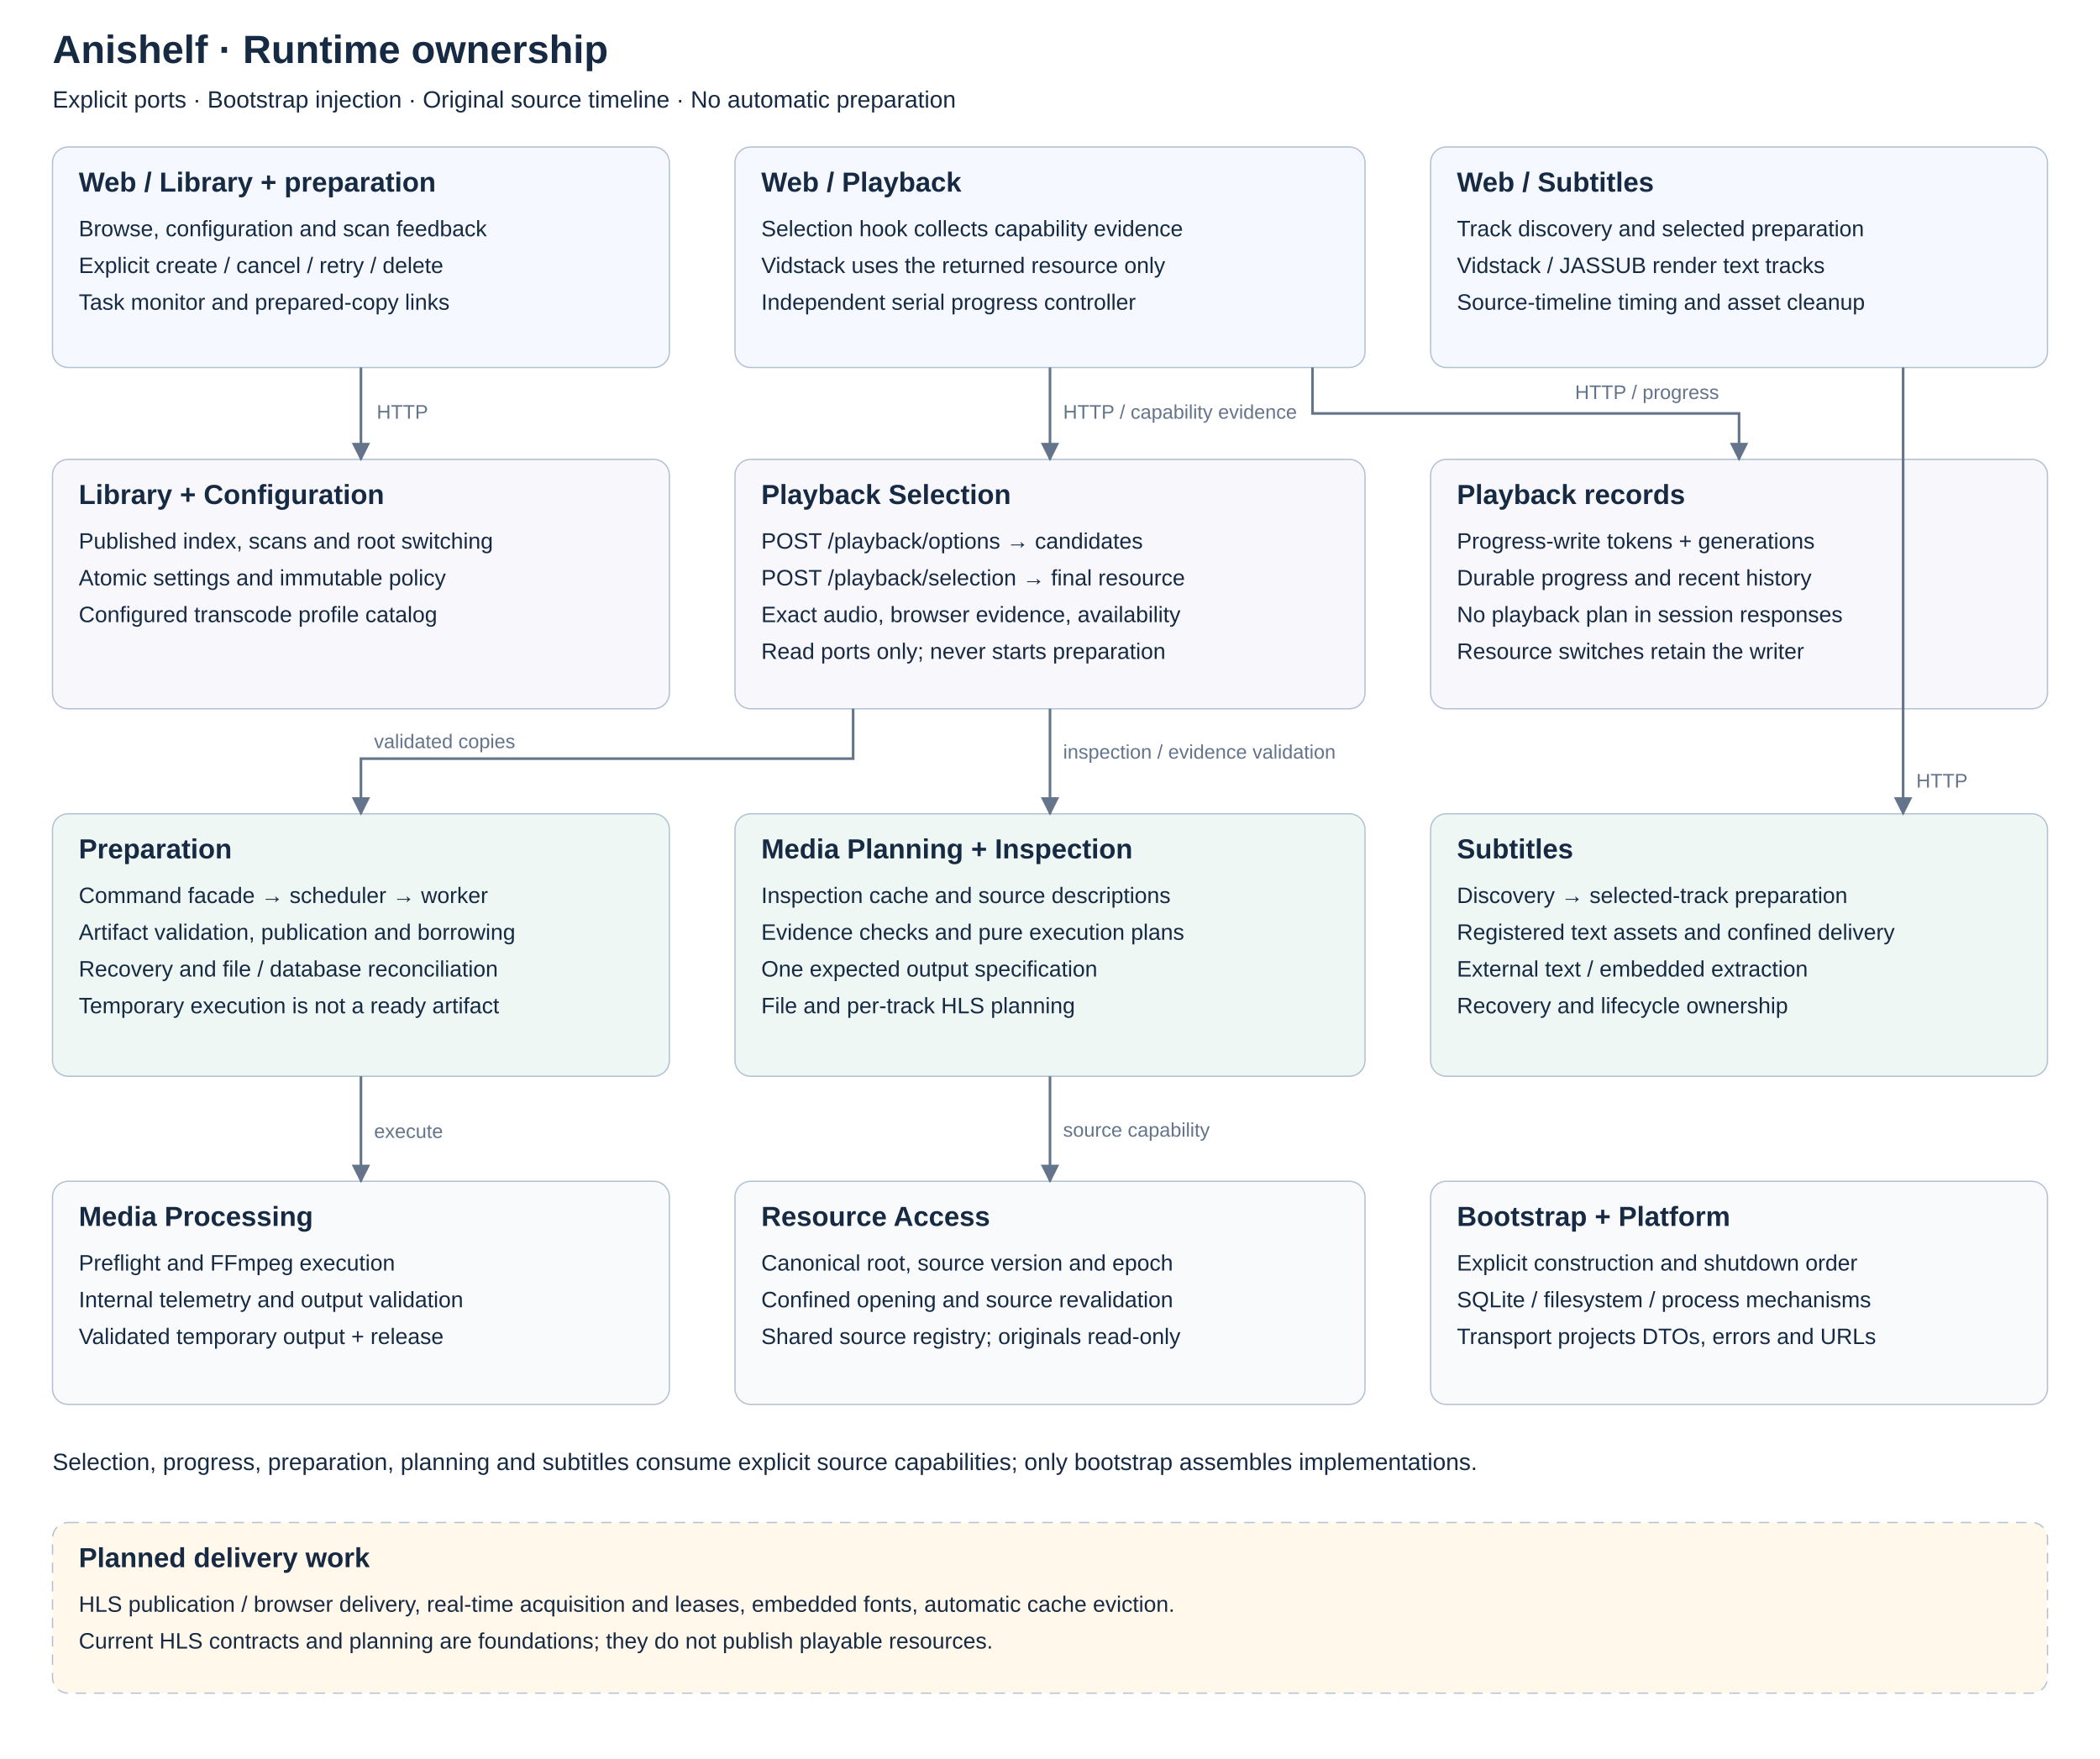
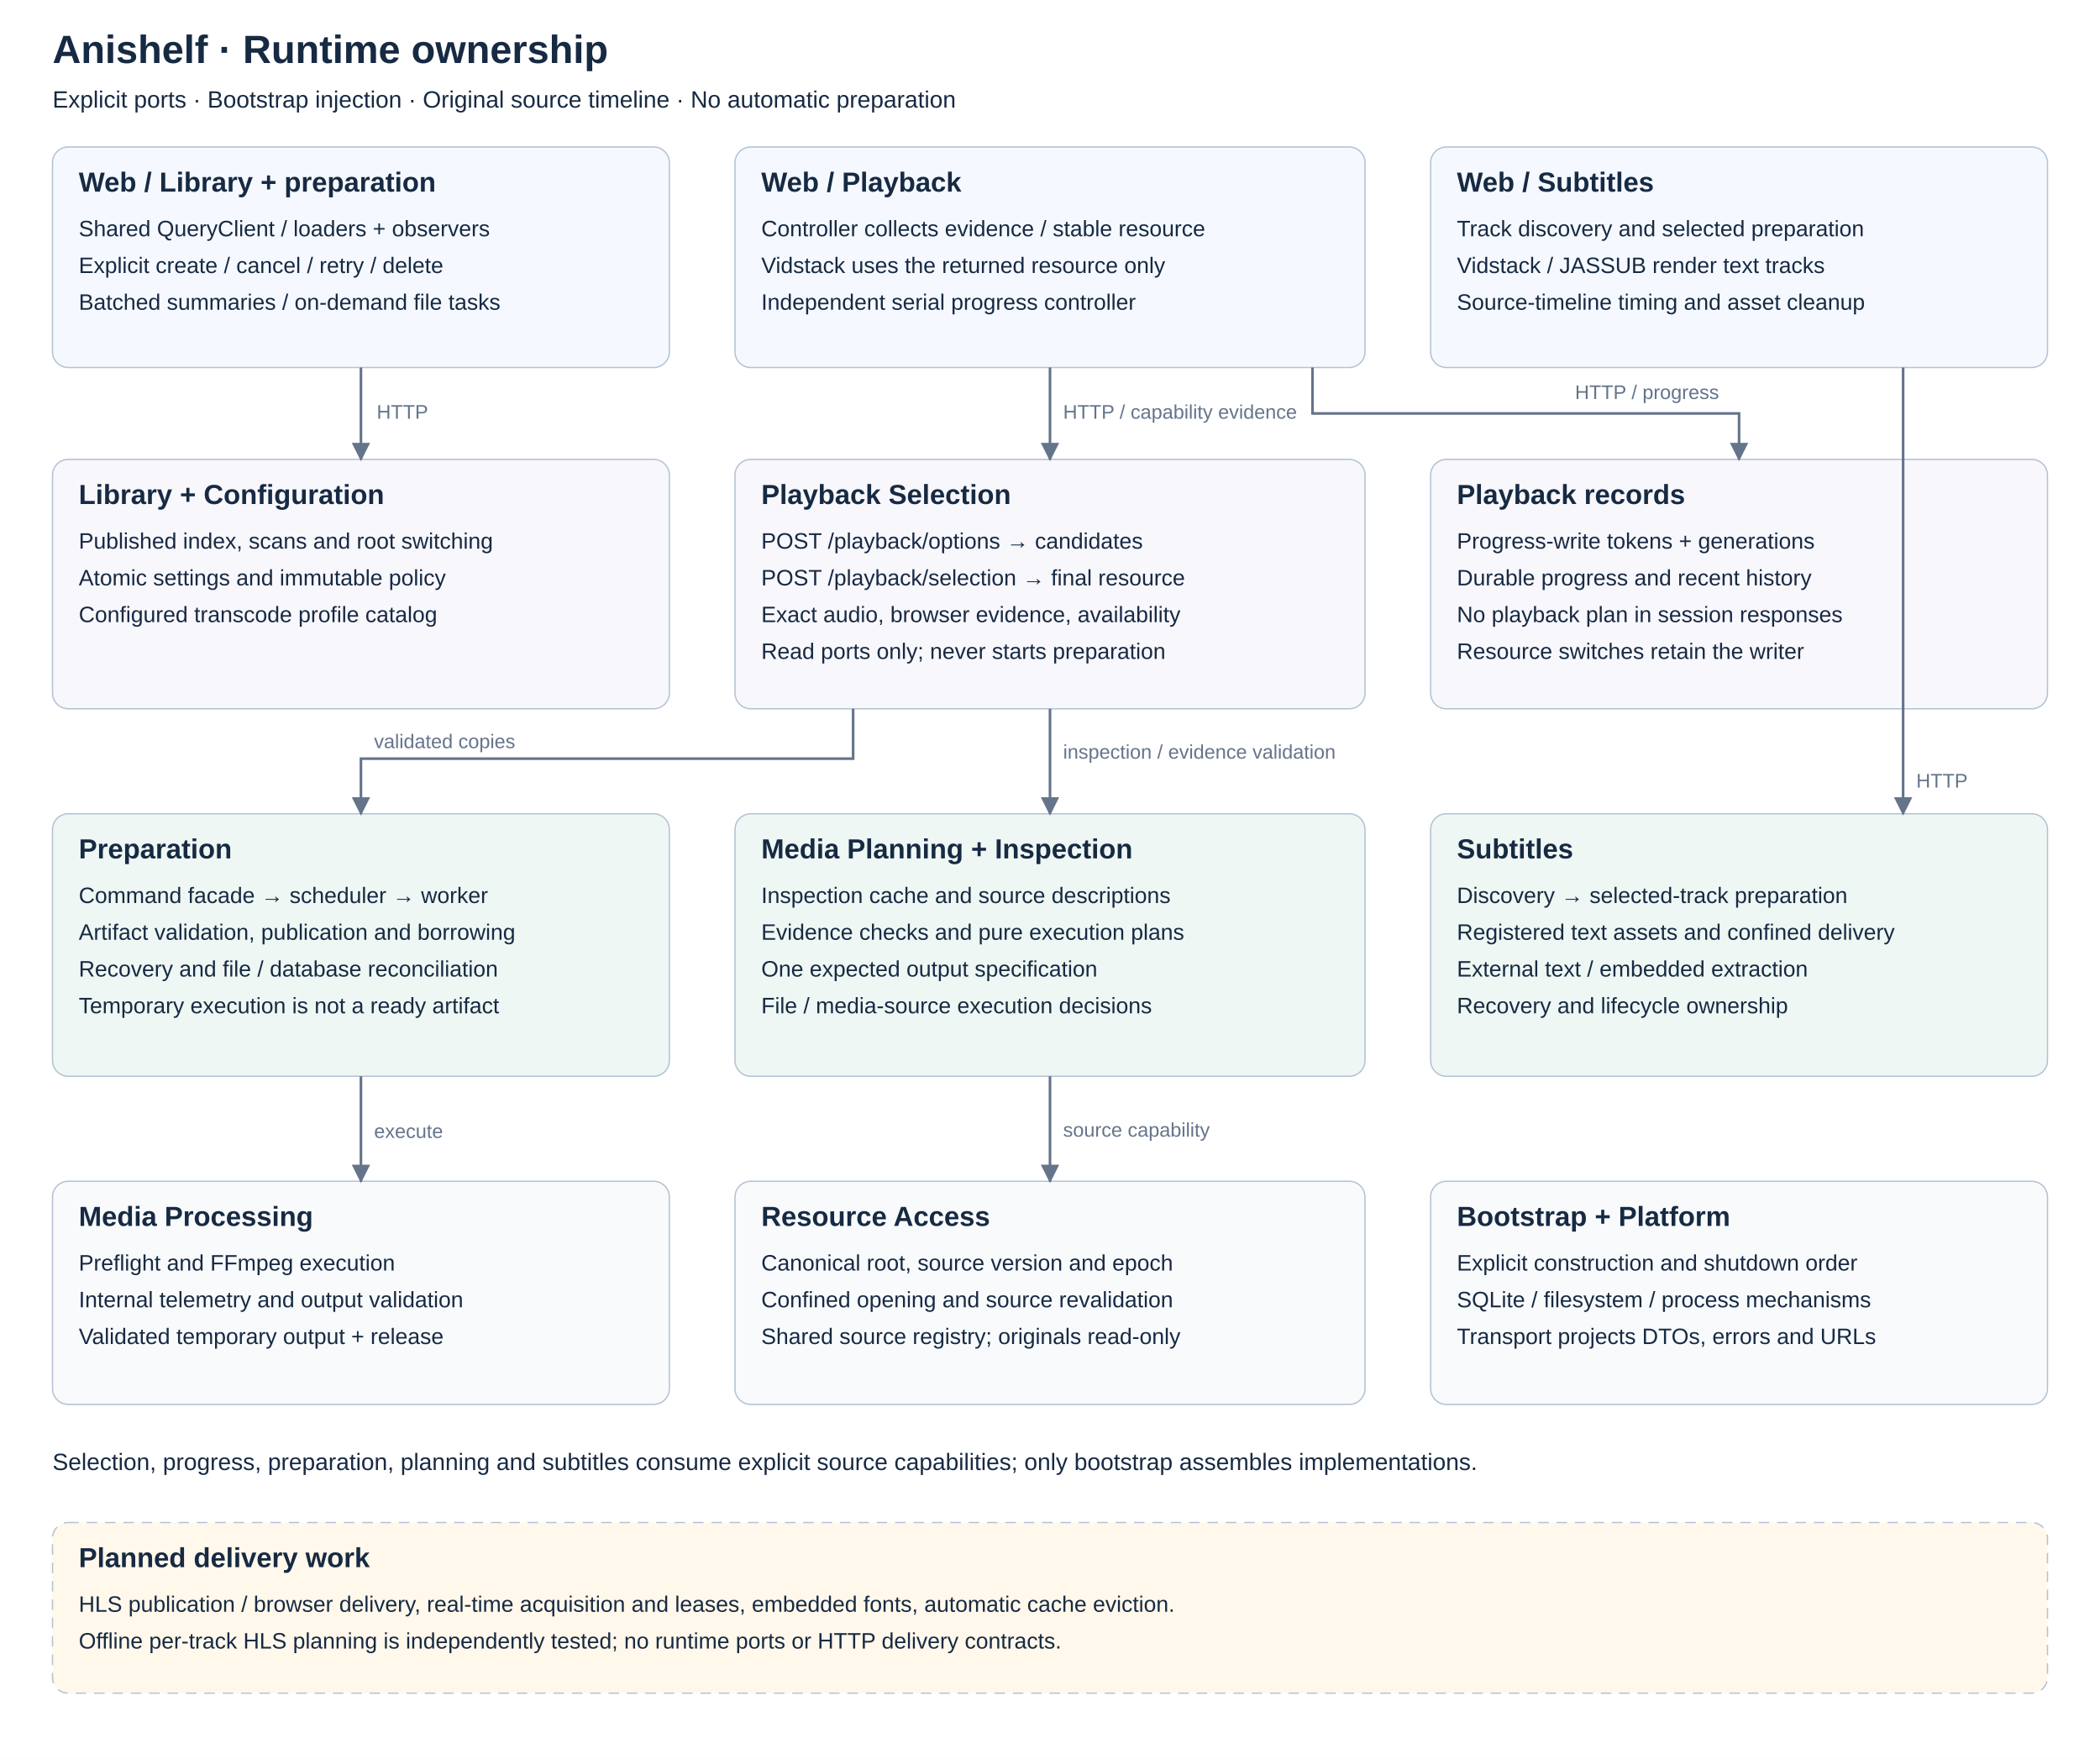
<svg xmlns="http://www.w3.org/2000/svg" width="1600" height="1340" viewBox="0 0 1600 1340" role="img" aria-labelledby="title desc">
  <defs>
    <marker id="arrow" viewBox="0 0 10 10" refX="9" refY="5" markerWidth="7" markerHeight="7" orient="auto">
      <path d="M0 0 10 5 0 10z" fill="#64748b" />
    </marker>
  </defs>
  <rect width="1600" height="1340" fill="#fff" />
  <g font-family="Arial, sans-serif" fill="#172a43">
    <text x="40" y="48" font-size="30" font-weight="600">Anishelf · Runtime ownership</text>
    <text x="40" y="82" font-size="18">Explicit ports · Bootstrap injection · Original source timeline · No automatic preparation</text>
    <rect x="40" y="112" width="470" height="168" rx="12" fill="#f5f9ff" stroke="#b3c2d3" />
    <text x="60" y="146" font-size="21" font-weight="600">Web / Library + preparation</text>
-     <text x="60" y="180" font-size="17">Browse, configuration and scan feedback</text>
+     <text x="60" y="180" font-size="17">Shared QueryClient / loaders + observers</text>
    <text x="60" y="208" font-size="17">Explicit create / cancel / retry / delete</text>
-     <text x="60" y="236" font-size="17">Task monitor and prepared-copy links</text>
+     <text x="60" y="236" font-size="17">Batched summaries / on-demand file tasks</text>
    <rect x="560" y="112" width="480" height="168" rx="12" fill="#f5f9ff" stroke="#b3c2d3" />
    <text x="580" y="146" font-size="21" font-weight="600">Web / Playback</text>
-     <text x="580" y="180" font-size="17">Selection hook collects capability evidence</text>
+     <text x="580" y="180" font-size="17">Controller collects evidence / stable resource</text>
    <text x="580" y="208" font-size="17">Vidstack uses the returned resource only</text>
    <text x="580" y="236" font-size="17">Independent serial progress controller</text>
    <rect x="1090" y="112" width="470" height="168" rx="12" fill="#f5f9ff" stroke="#b3c2d3" />
    <text x="1110" y="146" font-size="21" font-weight="600">Web / Subtitles</text>
    <text x="1110" y="180" font-size="17">Track discovery and selected preparation</text>
    <text x="1110" y="208" font-size="17">Vidstack / JASSUB render text tracks</text>
    <text x="1110" y="236" font-size="17">Source-timeline timing and asset cleanup</text>
    <rect x="40" y="350" width="470" height="190" rx="12" fill="#f8f7fc" stroke="#b3c2d3" />
    <text x="60" y="384" font-size="21" font-weight="600">Library + Configuration</text>
    <text x="60" y="418" font-size="17">Published index, scans and root switching</text>
    <text x="60" y="446" font-size="17">Atomic settings and immutable policy</text>
    <text x="60" y="474" font-size="17">Configured transcode profile catalog</text>
    <rect x="560" y="350" width="480" height="190" rx="12" fill="#f8f7fc" stroke="#b3c2d3" />
    <text x="580" y="384" font-size="21" font-weight="600">Playback Selection</text>
    <text x="580" y="418" font-size="17">POST /playback/options → candidates</text>
    <text x="580" y="446" font-size="17">POST /playback/selection → final resource</text>
    <text x="580" y="474" font-size="17">Exact audio, browser evidence, availability</text>
    <text x="580" y="502" font-size="17">Read ports only; never starts preparation</text>
    <rect x="1090" y="350" width="470" height="190" rx="12" fill="#f8f7fc" stroke="#b3c2d3" />
    <text x="1110" y="384" font-size="21" font-weight="600">Playback records</text>
    <text x="1110" y="418" font-size="17">Progress-write tokens + generations</text>
    <text x="1110" y="446" font-size="17">Durable progress and recent history</text>
    <text x="1110" y="474" font-size="17">No playback plan in session responses</text>
    <text x="1110" y="502" font-size="17">Resource switches retain the writer</text>
    <path d="M275 280 V350" fill="none" stroke="#64748b" stroke-width="2" marker-end="url(#arrow)" />
    <text x="287" y="319" font-size="15" fill="#64748b">HTTP</text>
    <path d="M800 280 V350" fill="none" stroke="#64748b" stroke-width="2" marker-end="url(#arrow)" />
    <text x="810" y="319" font-size="15" fill="#64748b">HTTP / capability evidence</text>
    <path d="M1000 280 V315 H1325 V350" fill="none" stroke="#64748b" stroke-width="2" marker-end="url(#arrow)" />
    <text x="1200" y="304" font-size="15" fill="#64748b">HTTP / progress</text>
    <rect x="40" y="620" width="470" height="200" rx="12" fill="#eef7f3" stroke="#b3c2d3" />
    <text x="60" y="654" font-size="21" font-weight="600">Preparation</text>
    <text x="60" y="688" font-size="17">Command facade → scheduler → worker</text>
    <text x="60" y="716" font-size="17">Artifact validation, publication and borrowing</text>
    <text x="60" y="744" font-size="17">Recovery and file / database reconciliation</text>
    <text x="60" y="772" font-size="17">Temporary execution is not a ready artifact</text>
    <rect x="560" y="620" width="480" height="200" rx="12" fill="#eef7f3" stroke="#b3c2d3" />
    <text x="580" y="654" font-size="21" font-weight="600">Media Planning + Inspection</text>
    <text x="580" y="688" font-size="17">Inspection cache and source descriptions</text>
    <text x="580" y="716" font-size="17">Evidence checks and pure execution plans</text>
    <text x="580" y="744" font-size="17">One expected output specification</text>
-     <text x="580" y="772" font-size="17">File and per-track HLS planning</text>
+     <text x="580" y="772" font-size="17">File / media-source execution decisions</text>
    <rect x="1090" y="620" width="470" height="200" rx="12" fill="#eef7f3" stroke="#b3c2d3" />
    <text x="1110" y="654" font-size="21" font-weight="600">Subtitles</text>
    <text x="1110" y="688" font-size="17">Discovery → selected-track preparation</text>
    <text x="1110" y="716" font-size="17">Registered text assets and confined delivery</text>
    <text x="1110" y="744" font-size="17">External text / embedded extraction</text>
    <text x="1110" y="772" font-size="17">Recovery and lifecycle ownership</text>
    <path d="M650 540 V578 H275 V620" fill="none" stroke="#64748b" stroke-width="2" marker-end="url(#arrow)" />
    <text x="285" y="570" font-size="15" fill="#64748b">validated copies</text>
    <path d="M800 540 V620" fill="none" stroke="#64748b" stroke-width="2" marker-end="url(#arrow)" />
    <text x="810" y="578" font-size="15" fill="#64748b">inspection / evidence validation</text>
    <path d="M1450 280 V620" fill="none" stroke="#64748b" stroke-width="2" marker-end="url(#arrow)" />
    <text x="1460" y="600" font-size="15" fill="#64748b">HTTP</text>
    <rect x="40" y="900" width="470" height="170" rx="12" fill="#f8fafc" stroke="#b3c2d3" />
    <text x="60" y="934" font-size="21" font-weight="600">Media Processing</text>
    <text x="60" y="968" font-size="17">Preflight and FFmpeg execution</text>
    <text x="60" y="996" font-size="17">Internal telemetry and output validation</text>
    <text x="60" y="1024" font-size="17">Validated temporary output + release</text>
    <rect x="560" y="900" width="480" height="170" rx="12" fill="#f8fafc" stroke="#b3c2d3" />
    <text x="580" y="934" font-size="21" font-weight="600">Resource Access</text>
    <text x="580" y="968" font-size="17">Canonical root, source version and epoch</text>
    <text x="580" y="996" font-size="17">Confined opening and source revalidation</text>
    <text x="580" y="1024" font-size="17">Shared source registry; originals read-only</text>
    <rect x="1090" y="900" width="470" height="170" rx="12" fill="#f8fafc" stroke="#b3c2d3" />
    <text x="1110" y="934" font-size="21" font-weight="600">Bootstrap + Platform</text>
    <text x="1110" y="968" font-size="17">Explicit construction and shutdown order</text>
    <text x="1110" y="996" font-size="17">SQLite / filesystem / process mechanisms</text>
    <text x="1110" y="1024" font-size="17">Transport projects DTOs, errors and URLs</text>
    <path d="M275 820 V900" fill="none" stroke="#64748b" stroke-width="2" marker-end="url(#arrow)" />
    <text x="285" y="867" font-size="15" fill="#64748b">execute</text>
    <path d="M800 820 V900" fill="none" stroke="#64748b" stroke-width="2" marker-end="url(#arrow)" />
    <text x="810" y="866" font-size="15" fill="#64748b">source capability</text>
    <text x="40" y="1120" font-size="18">Selection, progress, preparation, planning and subtitles consume explicit source capabilities; only bootstrap assembles implementations.</text>
    <rect x="40" y="1160" width="1520" height="130" rx="12" fill="#fff8eb" stroke="#b3c2d3" stroke-dasharray="8 6" />
    <text x="60" y="1194" font-size="21" font-weight="600">Planned delivery work</text>
    <text x="60" y="1228" font-size="17">HLS publication / browser delivery, real-time acquisition and leases, embedded fonts, automatic cache eviction.</text>
-     <text x="60" y="1256" font-size="17">Current HLS contracts and planning are foundations; they do not publish playable resources.</text>
+     <text x="60" y="1256" font-size="17">Offline per-track HLS planning is independently tested; no runtime ports or HTTP delivery contracts.</text>
  </g>
</svg>
